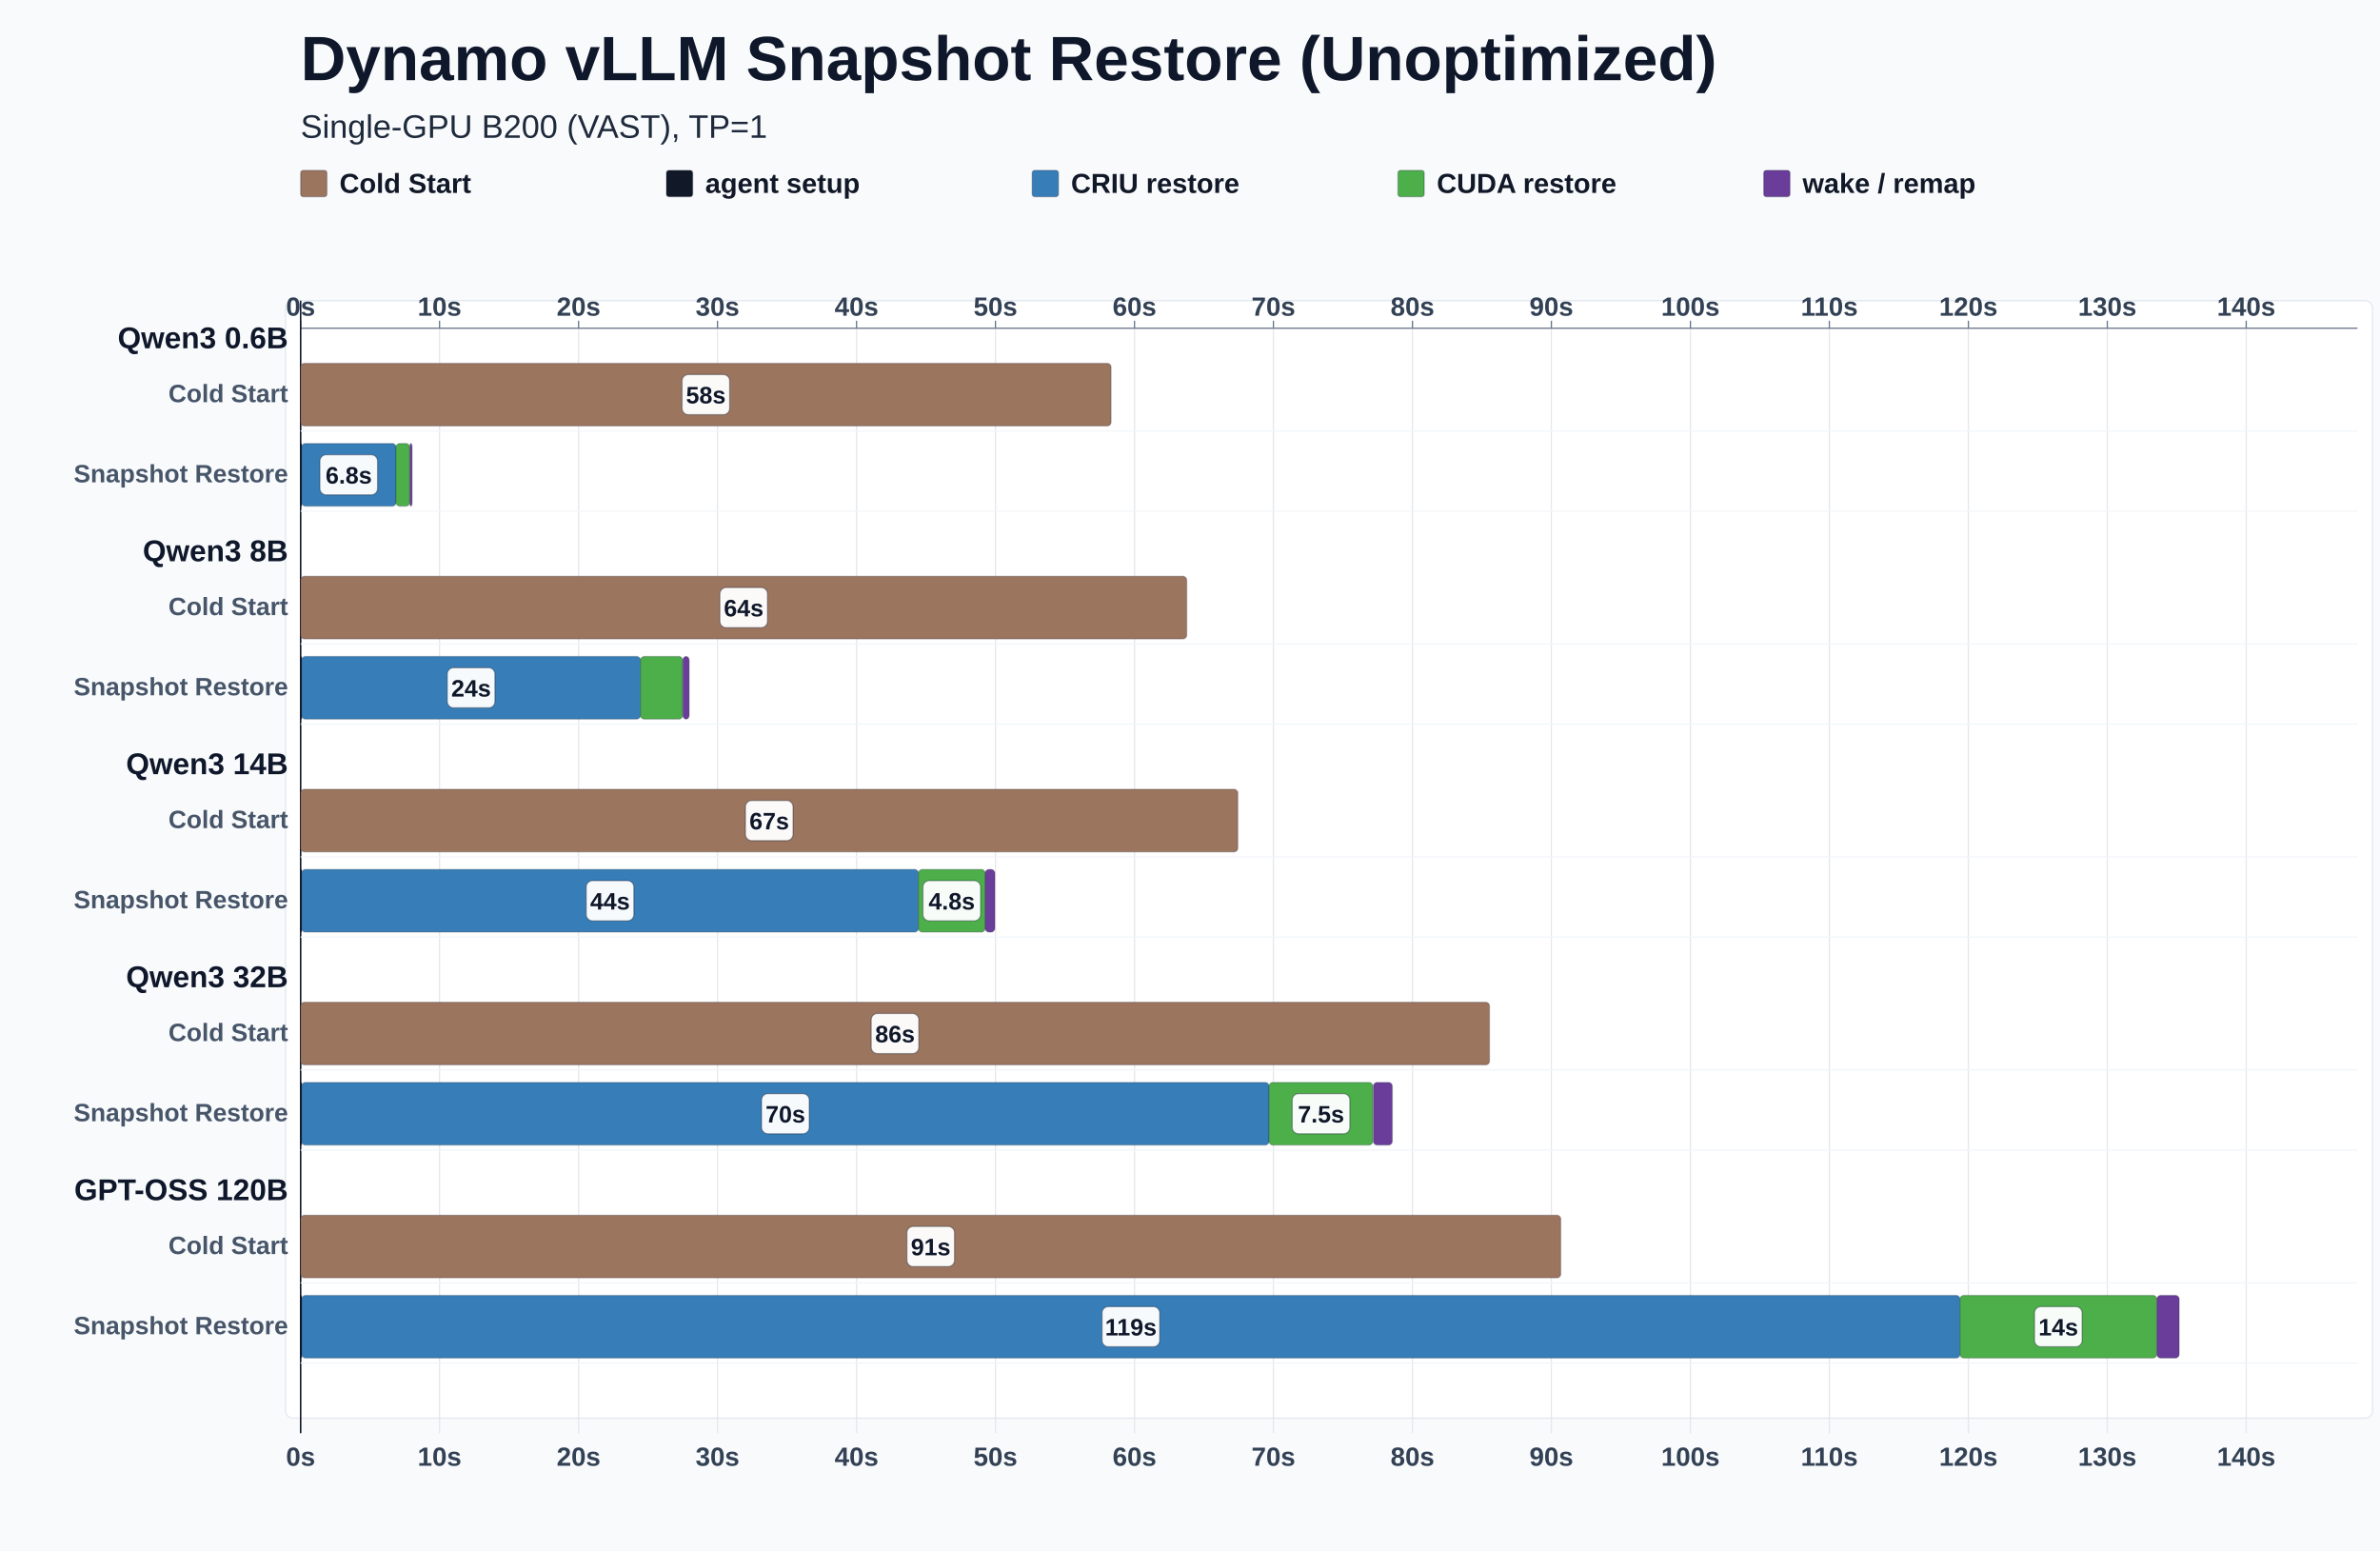
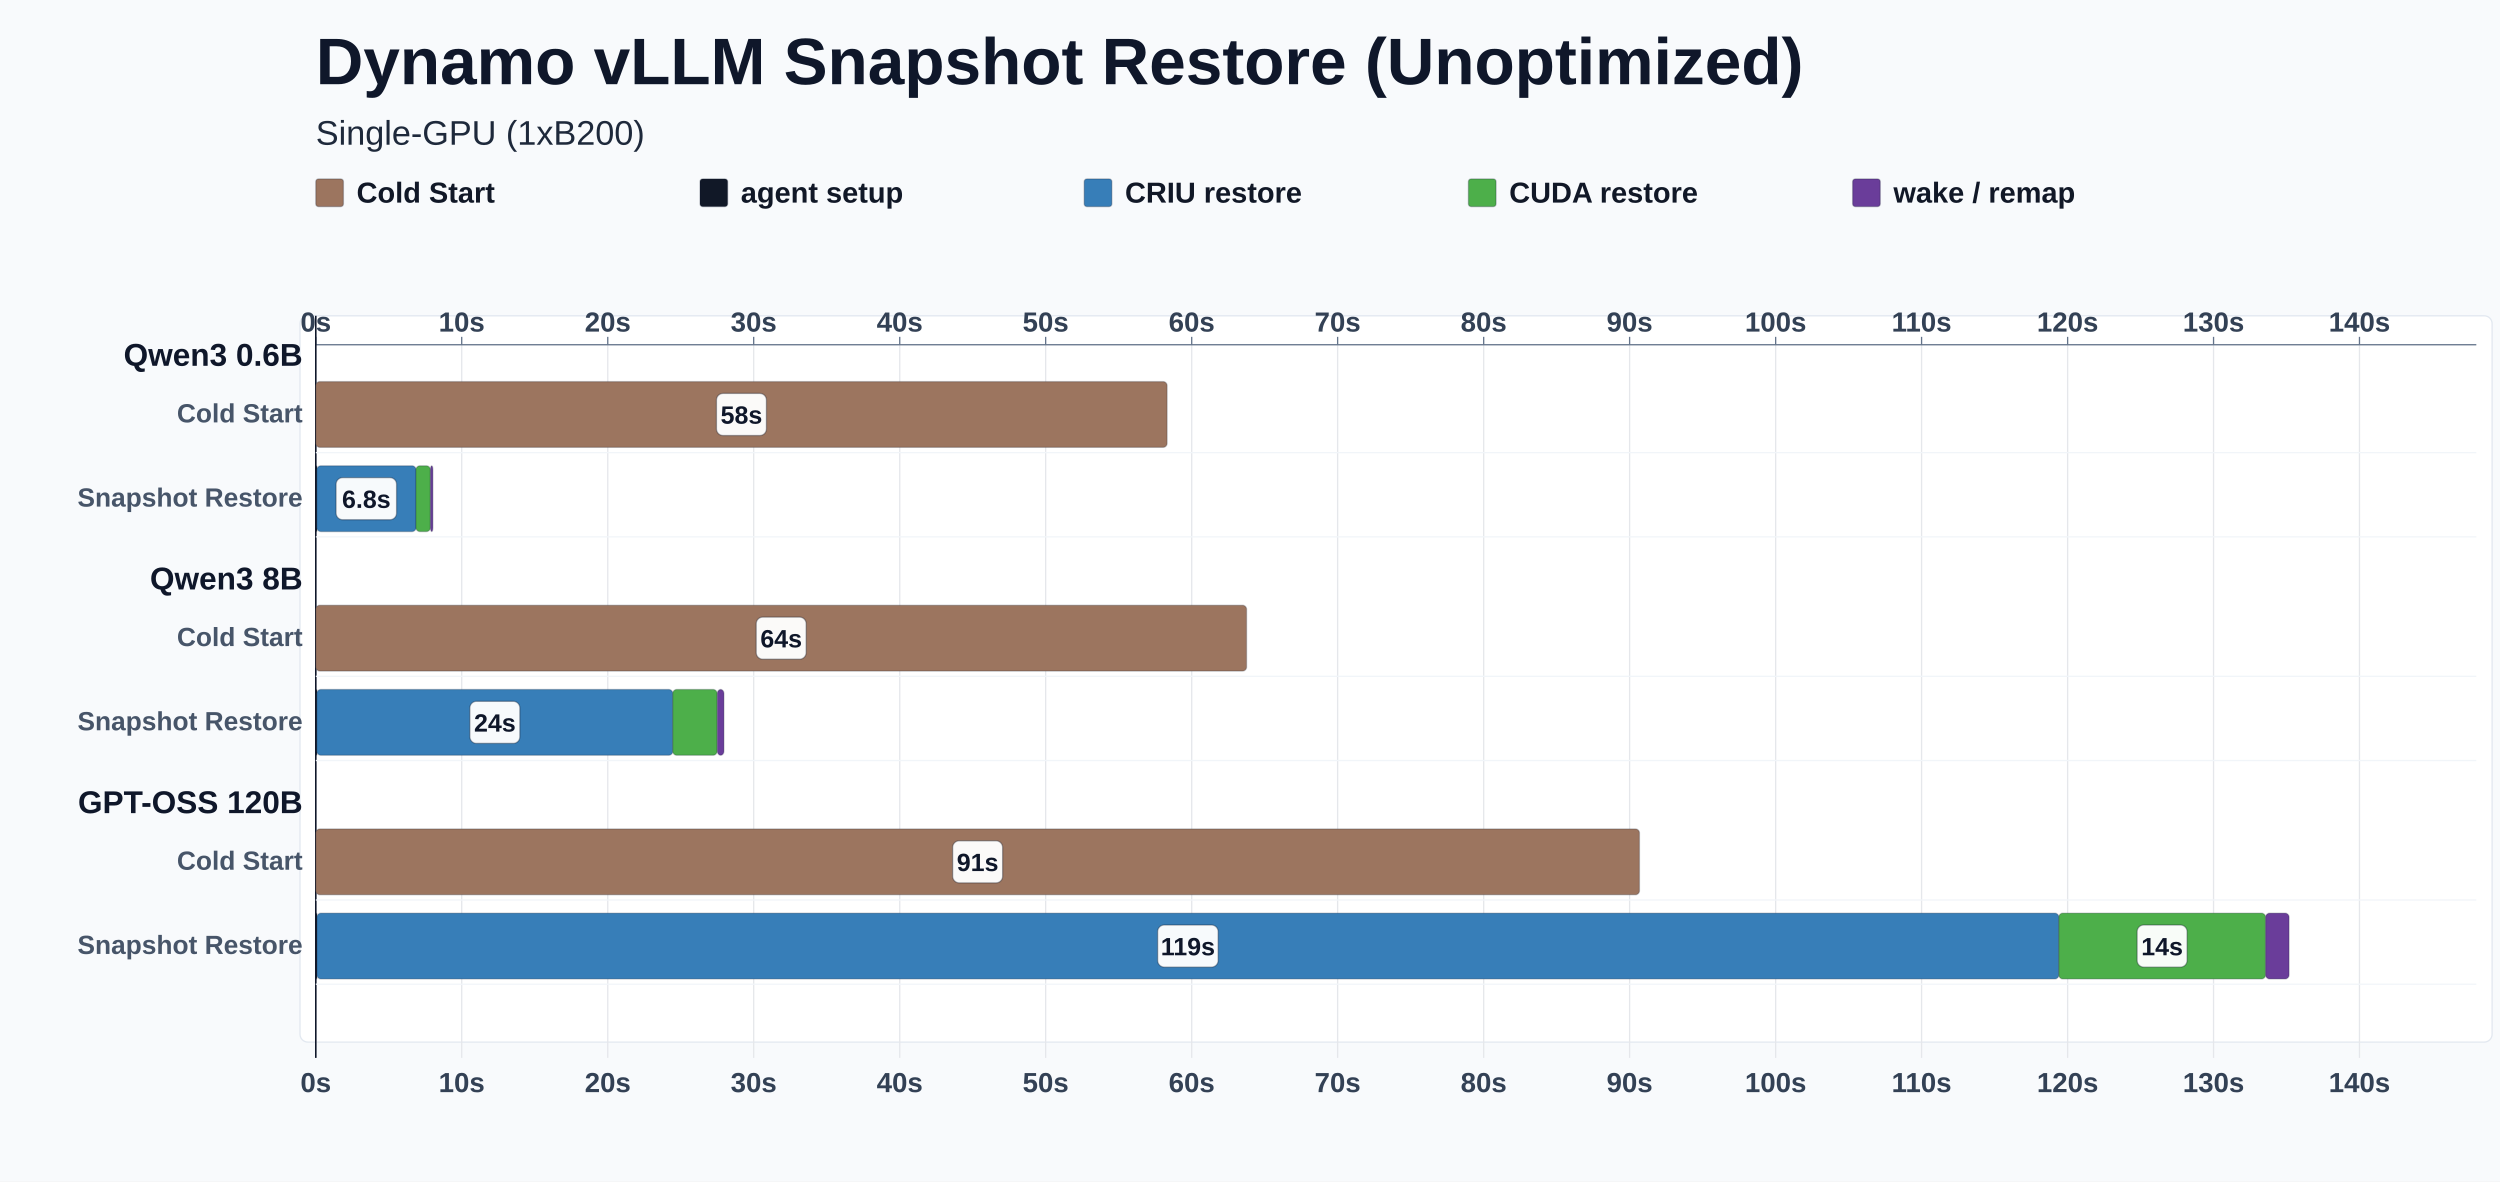
- <svg xmlns="http://www.w3.org/2000/svg" width="1900" height="1238" viewBox="0 0 1900 1238" style="background:#f8fafc;color-scheme:light">
+ <svg xmlns="http://www.w3.org/2000/svg" width="1900" height="898" viewBox="0 0 1900 898" style="background:#f8fafc;color-scheme:light">
  <style>
      text { font-family: Arial, Helvetica, sans-serif; fill: #0f172a; }
      .title { font-size: 50px; font-weight: 800; }
      .subtitle { font-size: 26px; font-weight: 500; fill: #1e293b; }
      .model-label { font-size: 24px; font-weight: 800; }
      .lane-label { font-size: 20px; font-weight: 700; fill: #475569; }
      .axis-label { font-size: 21px; font-weight: 700; fill: #334155; }
      .legend-label { font-size: 22px; font-weight: 700; fill: #111827; }
      .bar-label { font-size: 19px; font-weight: 800; fill: #0f172a; }
    </style>
  <rect width="100%" height="100%" fill="#f8fafc" />
-   <rect x="228" y="240" width="1666" height="892" rx="6" fill="#ffffff" stroke="#e2e8f0" />
+   <rect x="228" y="240" width="1666" height="552" rx="6" fill="#ffffff" stroke="#e2e8f0" />
  <text class="title" x="240" y="64">Dynamo vLLM Snapshot Restore (Unoptimized)</text>
-   <text class="subtitle" x="240" y="110">Single-GPU B200 (VAST), TP=1</text>
-   <line x1="240.0" y1="262" x2="240.0" y2="1144" stroke="#e5e7eb" />
+   <text class="subtitle" x="240" y="110">Single-GPU (1xB200)</text>
+   <line x1="240.0" y1="262" x2="240.0" y2="804" stroke="#e5e7eb" />
  <line x1="240.0" y1="256" x2="240.0" y2="262" stroke="#64748b" />
  <text class="axis-label" x="240.0" y="252" text-anchor="middle">0s</text>
-   <text class="axis-label" x="240.0" y="1170" text-anchor="middle">0s</text>
-   <line x1="350.9" y1="262" x2="350.9" y2="1144" stroke="#e5e7eb" />
+   <text class="axis-label" x="240.0" y="830" text-anchor="middle">0s</text>
+   <line x1="350.9" y1="262" x2="350.9" y2="804" stroke="#e5e7eb" />
  <line x1="350.9" y1="256" x2="350.9" y2="262" stroke="#64748b" />
  <text class="axis-label" x="350.9" y="252" text-anchor="middle">10s</text>
-   <text class="axis-label" x="350.9" y="1170" text-anchor="middle">10s</text>
-   <line x1="461.9" y1="262" x2="461.9" y2="1144" stroke="#e5e7eb" />
+   <text class="axis-label" x="350.9" y="830" text-anchor="middle">10s</text>
+   <line x1="461.9" y1="262" x2="461.9" y2="804" stroke="#e5e7eb" />
  <line x1="461.9" y1="256" x2="461.9" y2="262" stroke="#64748b" />
  <text class="axis-label" x="461.9" y="252" text-anchor="middle">20s</text>
-   <text class="axis-label" x="461.9" y="1170" text-anchor="middle">20s</text>
-   <line x1="572.8" y1="262" x2="572.8" y2="1144" stroke="#e5e7eb" />
+   <text class="axis-label" x="461.9" y="830" text-anchor="middle">20s</text>
+   <line x1="572.8" y1="262" x2="572.8" y2="804" stroke="#e5e7eb" />
  <line x1="572.8" y1="256" x2="572.8" y2="262" stroke="#64748b" />
  <text class="axis-label" x="572.8" y="252" text-anchor="middle">30s</text>
-   <text class="axis-label" x="572.8" y="1170" text-anchor="middle">30s</text>
-   <line x1="683.8" y1="262" x2="683.8" y2="1144" stroke="#e5e7eb" />
+   <text class="axis-label" x="572.8" y="830" text-anchor="middle">30s</text>
+   <line x1="683.8" y1="262" x2="683.8" y2="804" stroke="#e5e7eb" />
  <line x1="683.8" y1="256" x2="683.8" y2="262" stroke="#64748b" />
  <text class="axis-label" x="683.8" y="252" text-anchor="middle">40s</text>
-   <text class="axis-label" x="683.8" y="1170" text-anchor="middle">40s</text>
-   <line x1="794.7" y1="262" x2="794.7" y2="1144" stroke="#e5e7eb" />
+   <text class="axis-label" x="683.8" y="830" text-anchor="middle">40s</text>
+   <line x1="794.7" y1="262" x2="794.7" y2="804" stroke="#e5e7eb" />
  <line x1="794.7" y1="256" x2="794.7" y2="262" stroke="#64748b" />
  <text class="axis-label" x="794.7" y="252" text-anchor="middle">50s</text>
-   <text class="axis-label" x="794.7" y="1170" text-anchor="middle">50s</text>
-   <line x1="905.7" y1="262" x2="905.7" y2="1144" stroke="#e5e7eb" />
+   <text class="axis-label" x="794.7" y="830" text-anchor="middle">50s</text>
+   <line x1="905.7" y1="262" x2="905.7" y2="804" stroke="#e5e7eb" />
  <line x1="905.7" y1="256" x2="905.7" y2="262" stroke="#64748b" />
  <text class="axis-label" x="905.7" y="252" text-anchor="middle">60s</text>
-   <text class="axis-label" x="905.7" y="1170" text-anchor="middle">60s</text>
-   <line x1="1016.6" y1="262" x2="1016.6" y2="1144" stroke="#e5e7eb" />
+   <text class="axis-label" x="905.7" y="830" text-anchor="middle">60s</text>
+   <line x1="1016.6" y1="262" x2="1016.6" y2="804" stroke="#e5e7eb" />
  <line x1="1016.6" y1="256" x2="1016.6" y2="262" stroke="#64748b" />
  <text class="axis-label" x="1016.6" y="252" text-anchor="middle">70s</text>
-   <text class="axis-label" x="1016.6" y="1170" text-anchor="middle">70s</text>
-   <line x1="1127.6" y1="262" x2="1127.6" y2="1144" stroke="#e5e7eb" />
+   <text class="axis-label" x="1016.6" y="830" text-anchor="middle">70s</text>
+   <line x1="1127.6" y1="262" x2="1127.6" y2="804" stroke="#e5e7eb" />
  <line x1="1127.6" y1="256" x2="1127.6" y2="262" stroke="#64748b" />
  <text class="axis-label" x="1127.6" y="252" text-anchor="middle">80s</text>
-   <text class="axis-label" x="1127.6" y="1170" text-anchor="middle">80s</text>
-   <line x1="1238.5" y1="262" x2="1238.5" y2="1144" stroke="#e5e7eb" />
+   <text class="axis-label" x="1127.6" y="830" text-anchor="middle">80s</text>
+   <line x1="1238.5" y1="262" x2="1238.5" y2="804" stroke="#e5e7eb" />
  <line x1="1238.5" y1="256" x2="1238.5" y2="262" stroke="#64748b" />
  <text class="axis-label" x="1238.5" y="252" text-anchor="middle">90s</text>
-   <text class="axis-label" x="1238.5" y="1170" text-anchor="middle">90s</text>
-   <line x1="1349.5" y1="262" x2="1349.5" y2="1144" stroke="#e5e7eb" />
+   <text class="axis-label" x="1238.5" y="830" text-anchor="middle">90s</text>
+   <line x1="1349.5" y1="262" x2="1349.5" y2="804" stroke="#e5e7eb" />
  <line x1="1349.5" y1="256" x2="1349.5" y2="262" stroke="#64748b" />
  <text class="axis-label" x="1349.5" y="252" text-anchor="middle">100s</text>
-   <text class="axis-label" x="1349.5" y="1170" text-anchor="middle">100s</text>
-   <line x1="1460.4" y1="262" x2="1460.4" y2="1144" stroke="#e5e7eb" />
+   <text class="axis-label" x="1349.5" y="830" text-anchor="middle">100s</text>
+   <line x1="1460.4" y1="262" x2="1460.4" y2="804" stroke="#e5e7eb" />
  <line x1="1460.4" y1="256" x2="1460.4" y2="262" stroke="#64748b" />
  <text class="axis-label" x="1460.4" y="252" text-anchor="middle">110s</text>
-   <text class="axis-label" x="1460.4" y="1170" text-anchor="middle">110s</text>
-   <line x1="1571.4" y1="262" x2="1571.4" y2="1144" stroke="#e5e7eb" />
+   <text class="axis-label" x="1460.4" y="830" text-anchor="middle">110s</text>
+   <line x1="1571.4" y1="262" x2="1571.4" y2="804" stroke="#e5e7eb" />
  <line x1="1571.4" y1="256" x2="1571.4" y2="262" stroke="#64748b" />
  <text class="axis-label" x="1571.4" y="252" text-anchor="middle">120s</text>
-   <text class="axis-label" x="1571.4" y="1170" text-anchor="middle">120s</text>
-   <line x1="1682.3" y1="262" x2="1682.3" y2="1144" stroke="#e5e7eb" />
+   <text class="axis-label" x="1571.4" y="830" text-anchor="middle">120s</text>
+   <line x1="1682.3" y1="262" x2="1682.3" y2="804" stroke="#e5e7eb" />
  <line x1="1682.3" y1="256" x2="1682.3" y2="262" stroke="#64748b" />
  <text class="axis-label" x="1682.3" y="252" text-anchor="middle">130s</text>
-   <text class="axis-label" x="1682.3" y="1170" text-anchor="middle">130s</text>
-   <line x1="1793.2" y1="262" x2="1793.2" y2="1144" stroke="#e5e7eb" />
+   <text class="axis-label" x="1682.3" y="830" text-anchor="middle">130s</text>
+   <line x1="1793.2" y1="262" x2="1793.2" y2="804" stroke="#e5e7eb" />
  <line x1="1793.2" y1="256" x2="1793.2" y2="262" stroke="#64748b" />
  <text class="axis-label" x="1793.2" y="252" text-anchor="middle">140s</text>
-   <text class="axis-label" x="1793.2" y="1170" text-anchor="middle">140s</text>
+   <text class="axis-label" x="1793.2" y="830" text-anchor="middle">140s</text>
  <line x1="240" y1="262" x2="1882" y2="262" stroke="#64748b" stroke-width="1" />
-   <line x1="240.0" y1="240" x2="240.0" y2="1144" stroke="#0f172a" stroke-width="1.2" />
+   <line x1="240.0" y1="240" x2="240.0" y2="804" stroke="#0f172a" stroke-width="1.2" />
  <text class="model-label" x="230" y="278.0" text-anchor="end">Qwen3 0.6B</text>
  <text class="lane-label" x="230" y="321" text-anchor="end">Cold Start</text>
  <line x1="240" y1="344" x2="1882" y2="344" stroke="#f1f5f9" />
  <text class="lane-label" x="230" y="385" text-anchor="end">Snapshot Restore</text>
  <line x1="240" y1="408" x2="1882" y2="408" stroke="#f1f5f9" />
  <rect x="240.0" y="290" width="647.0" height="50" rx="3" fill="#9C755F" stroke="#0f172a" stroke-opacity="0.22" stroke-width="1">
</rect>
  <rect x="544.5" y="299.0" width="38.0" height="32" rx="5" fill="#ffffff" fill-opacity="0.96" stroke="#0f172a" stroke-opacity="0.35" />
  <text class="bar-label" x="563.5" y="322.0" text-anchor="middle">58s</text>
  <rect x="240.0" y="354" width="1.0" height="50" rx="3" fill="#111827" stroke="#0f172a" stroke-opacity="0.22" stroke-width="1">
</rect>
  <rect x="240.8" y="354" width="75.4" height="50" rx="3" fill="#377eb8" stroke="#0f172a" stroke-opacity="0.22" stroke-width="1">
</rect>
  <rect x="255.4" y="363.0" width="46.0" height="32" rx="5" fill="#ffffff" fill-opacity="0.96" stroke="#0f172a" stroke-opacity="0.35" />
  <text class="bar-label" x="278.4" y="386.0" text-anchor="middle">6.8s</text>
  <rect x="316.1" y="354" width="11.0" height="50" rx="3" fill="#4daf4a" stroke="#0f172a" stroke-opacity="0.22" stroke-width="1">
</rect>
  <rect x="327.2" y="354" width="1.8" height="50" rx="3" fill="#6a3d9a" stroke="#0f172a" stroke-opacity="0.22" stroke-width="1">
</rect>
  <text class="model-label" x="230" y="448.0" text-anchor="end">Qwen3 8B</text>
  <text class="lane-label" x="230" y="491" text-anchor="end">Cold Start</text>
  <line x1="240" y1="514" x2="1882" y2="514" stroke="#f1f5f9" />
  <text class="lane-label" x="230" y="555" text-anchor="end">Snapshot Restore</text>
  <line x1="240" y1="578" x2="1882" y2="578" stroke="#f1f5f9" />
  <rect x="240.0" y="460" width="707.4" height="50" rx="3" fill="#9C755F" stroke="#0f172a" stroke-opacity="0.22" stroke-width="1">
</rect>
  <rect x="574.7" y="469.0" width="38.0" height="32" rx="5" fill="#ffffff" fill-opacity="0.96" stroke="#0f172a" stroke-opacity="0.35" />
  <text class="bar-label" x="593.7" y="492.0" text-anchor="middle">64s</text>
  <rect x="240.0" y="524" width="1.0" height="50" rx="3" fill="#111827" stroke="#0f172a" stroke-opacity="0.22" stroke-width="1">
</rect>
  <rect x="240.8" y="524" width="270.5" height="50" rx="3" fill="#377eb8" stroke="#0f172a" stroke-opacity="0.22" stroke-width="1">
</rect>
  <rect x="357.1" y="533.0" width="38.0" height="32" rx="5" fill="#ffffff" fill-opacity="0.96" stroke="#0f172a" stroke-opacity="0.35" />
  <text class="bar-label" x="376.1" y="556.0" text-anchor="middle">24s</text>
  <rect x="511.3" y="524" width="33.7" height="50" rx="3" fill="#4daf4a" stroke="#0f172a" stroke-opacity="0.22" stroke-width="1">
</rect>
  <rect x="545.2" y="524" width="5.0" height="50" rx="3" fill="#6a3d9a" stroke="#0f172a" stroke-opacity="0.22" stroke-width="1">
</rect>
-   <text class="model-label" x="230" y="618.0" text-anchor="end">Qwen3 14B</text>
+   <text class="model-label" x="230" y="618.0" text-anchor="end">GPT-OSS 120B</text>
  <text class="lane-label" x="230" y="661" text-anchor="end">Cold Start</text>
  <line x1="240" y1="684" x2="1882" y2="684" stroke="#f1f5f9" />
  <text class="lane-label" x="230" y="725" text-anchor="end">Snapshot Restore</text>
  <line x1="240" y1="748" x2="1882" y2="748" stroke="#f1f5f9" />
-   <rect x="240.0" y="630" width="748.2" height="50" rx="3" fill="#9C755F" stroke="#0f172a" stroke-opacity="0.22" stroke-width="1">
+   <rect x="240.0" y="630" width="1006.0" height="50" rx="3" fill="#9C755F" stroke="#0f172a" stroke-opacity="0.22" stroke-width="1">
</rect>
-   <rect x="595.1" y="639.0" width="38.0" height="32" rx="5" fill="#ffffff" fill-opacity="0.96" stroke="#0f172a" stroke-opacity="0.35" />
-   <text class="bar-label" x="614.1" y="662.0" text-anchor="middle">67s</text>
+   <rect x="724.0" y="639.0" width="38.0" height="32" rx="5" fill="#ffffff" fill-opacity="0.96" stroke="#0f172a" stroke-opacity="0.35" />
+   <text class="bar-label" x="743.0" y="662.0" text-anchor="middle">91s</text>
  <rect x="240.0" y="694" width="1.0" height="50" rx="3" fill="#111827" stroke="#0f172a" stroke-opacity="0.22" stroke-width="1">
</rect>
-   <rect x="240.8" y="694" width="492.4" height="50" rx="3" fill="#377eb8" stroke="#0f172a" stroke-opacity="0.22" stroke-width="1">
+   <rect x="240.9" y="694" width="1323.8" height="50" rx="3" fill="#377eb8" stroke="#0f172a" stroke-opacity="0.22" stroke-width="1">
</rect>
-   <rect x="468.0" y="703.0" width="38.0" height="32" rx="5" fill="#ffffff" fill-opacity="0.96" stroke="#0f172a" stroke-opacity="0.35" />
-   <text class="bar-label" x="487.0" y="726.0" text-anchor="middle">44s</text>
-   <rect x="733.2" y="694" width="53.3" height="50" rx="3" fill="#4daf4a" stroke="#0f172a" stroke-opacity="0.22" stroke-width="1">
+   <rect x="879.8" y="703.0" width="46.0" height="32" rx="5" fill="#ffffff" fill-opacity="0.96" stroke="#0f172a" stroke-opacity="0.35" />
+   <text class="bar-label" x="902.8" y="726.0" text-anchor="middle">119s</text>
+   <rect x="1564.7" y="694" width="157.1" height="50" rx="3" fill="#4daf4a" stroke="#0f172a" stroke-opacity="0.22" stroke-width="1">
</rect>
-   <rect x="736.8" y="703.0" width="46.0" height="32" rx="5" fill="#ffffff" fill-opacity="0.96" stroke="#0f172a" stroke-opacity="0.35" />
-   <text class="bar-label" x="759.8" y="726.0" text-anchor="middle">4.8s</text>
-   <rect x="786.5" y="694" width="7.7" height="50" rx="3" fill="#6a3d9a" stroke="#0f172a" stroke-opacity="0.22" stroke-width="1">
- </rect>
-   <text class="model-label" x="230" y="788.0" text-anchor="end">Qwen3 32B</text>
-   <text class="lane-label" x="230" y="831" text-anchor="end">Cold Start</text>
-   <line x1="240" y1="854" x2="1882" y2="854" stroke="#f1f5f9" />
-   <text class="lane-label" x="230" y="895" text-anchor="end">Snapshot Restore</text>
-   <line x1="240" y1="918" x2="1882" y2="918" stroke="#f1f5f9" />
-   <rect x="240.0" y="800" width="949.1" height="50" rx="3" fill="#9C755F" stroke="#0f172a" stroke-opacity="0.22" stroke-width="1">
- </rect>
-   <rect x="695.5" y="809.0" width="38.0" height="32" rx="5" fill="#ffffff" fill-opacity="0.96" stroke="#0f172a" stroke-opacity="0.35" />
-   <text class="bar-label" x="714.5" y="832.0" text-anchor="middle">86s</text>
-   <rect x="240.0" y="864" width="1.0" height="50" rx="3" fill="#111827" stroke="#0f172a" stroke-opacity="0.22" stroke-width="1">
- </rect>
-   <rect x="240.8" y="864" width="772.3" height="50" rx="3" fill="#377eb8" stroke="#0f172a" stroke-opacity="0.22" stroke-width="1">
- </rect>
-   <rect x="608.0" y="873.0" width="38.0" height="32" rx="5" fill="#ffffff" fill-opacity="0.96" stroke="#0f172a" stroke-opacity="0.35" />
-   <text class="bar-label" x="627.0" y="896.0" text-anchor="middle">70s</text>
-   <rect x="1013.1" y="864" width="82.8" height="50" rx="3" fill="#4daf4a" stroke="#0f172a" stroke-opacity="0.22" stroke-width="1">
- </rect>
-   <rect x="1031.6" y="873.0" width="46.0" height="32" rx="5" fill="#ffffff" fill-opacity="0.96" stroke="#0f172a" stroke-opacity="0.35" />
-   <text class="bar-label" x="1054.6" y="896.0" text-anchor="middle">7.5s</text>
-   <rect x="1096.4" y="864" width="15.1" height="50" rx="3" fill="#6a3d9a" stroke="#0f172a" stroke-opacity="0.22" stroke-width="1">
- </rect>
-   <text class="model-label" x="230" y="958.0" text-anchor="end">GPT-OSS 120B</text>
-   <text class="lane-label" x="230" y="1001" text-anchor="end">Cold Start</text>
-   <line x1="240" y1="1024" x2="1882" y2="1024" stroke="#f1f5f9" />
-   <text class="lane-label" x="230" y="1065" text-anchor="end">Snapshot Restore</text>
-   <line x1="240" y1="1088" x2="1882" y2="1088" stroke="#f1f5f9" />
-   <rect x="240.0" y="970" width="1006.0" height="50" rx="3" fill="#9C755F" stroke="#0f172a" stroke-opacity="0.22" stroke-width="1">
- </rect>
-   <rect x="724.0" y="979.0" width="38.0" height="32" rx="5" fill="#ffffff" fill-opacity="0.96" stroke="#0f172a" stroke-opacity="0.35" />
-   <text class="bar-label" x="743.0" y="1002.0" text-anchor="middle">91s</text>
-   <rect x="240.0" y="1034" width="1.0" height="50" rx="3" fill="#111827" stroke="#0f172a" stroke-opacity="0.22" stroke-width="1">
- </rect>
-   <rect x="240.9" y="1034" width="1323.8" height="50" rx="3" fill="#377eb8" stroke="#0f172a" stroke-opacity="0.22" stroke-width="1">
- </rect>
-   <rect x="879.8" y="1043.0" width="46.0" height="32" rx="5" fill="#ffffff" fill-opacity="0.96" stroke="#0f172a" stroke-opacity="0.35" />
-   <text class="bar-label" x="902.8" y="1066.0" text-anchor="middle">119s</text>
-   <rect x="1564.7" y="1034" width="157.1" height="50" rx="3" fill="#4daf4a" stroke="#0f172a" stroke-opacity="0.22" stroke-width="1">
- </rect>
-   <rect x="1624.2" y="1043.0" width="38.0" height="32" rx="5" fill="#ffffff" fill-opacity="0.96" stroke="#0f172a" stroke-opacity="0.35" />
-   <text class="bar-label" x="1643.2" y="1066.0" text-anchor="middle">14s</text>
-   <rect x="1721.9" y="1034" width="17.8" height="50" rx="3" fill="#6a3d9a" stroke="#0f172a" stroke-opacity="0.22" stroke-width="1">
+   <rect x="1624.2" y="703.0" width="38.0" height="32" rx="5" fill="#ffffff" fill-opacity="0.96" stroke="#0f172a" stroke-opacity="0.35" />
+   <text class="bar-label" x="1643.2" y="726.0" text-anchor="middle">14s</text>
+   <rect x="1721.9" y="694" width="17.8" height="50" rx="3" fill="#6a3d9a" stroke="#0f172a" stroke-opacity="0.22" stroke-width="1">
</rect>
  <rect x="240" y="136" width="21" height="21" rx="2" fill="#9C755F" stroke="#0f172a" stroke-opacity="0.25" />
  <text class="legend-label" x="271" y="154">Cold Start</text>
  <rect x="532" y="136" width="21" height="21" rx="2" fill="#111827" stroke="#0f172a" stroke-opacity="0.25" />
  <text class="legend-label" x="563" y="154">agent setup</text>
  <rect x="824" y="136" width="21" height="21" rx="2" fill="#377eb8" stroke="#0f172a" stroke-opacity="0.25" />
  <text class="legend-label" x="855" y="154">CRIU restore</text>
  <rect x="1116" y="136" width="21" height="21" rx="2" fill="#4daf4a" stroke="#0f172a" stroke-opacity="0.25" />
  <text class="legend-label" x="1147" y="154">CUDA restore</text>
  <rect x="1408" y="136" width="21" height="21" rx="2" fill="#6a3d9a" stroke="#0f172a" stroke-opacity="0.25" />
  <text class="legend-label" x="1439" y="154">wake / remap</text>
</svg>
